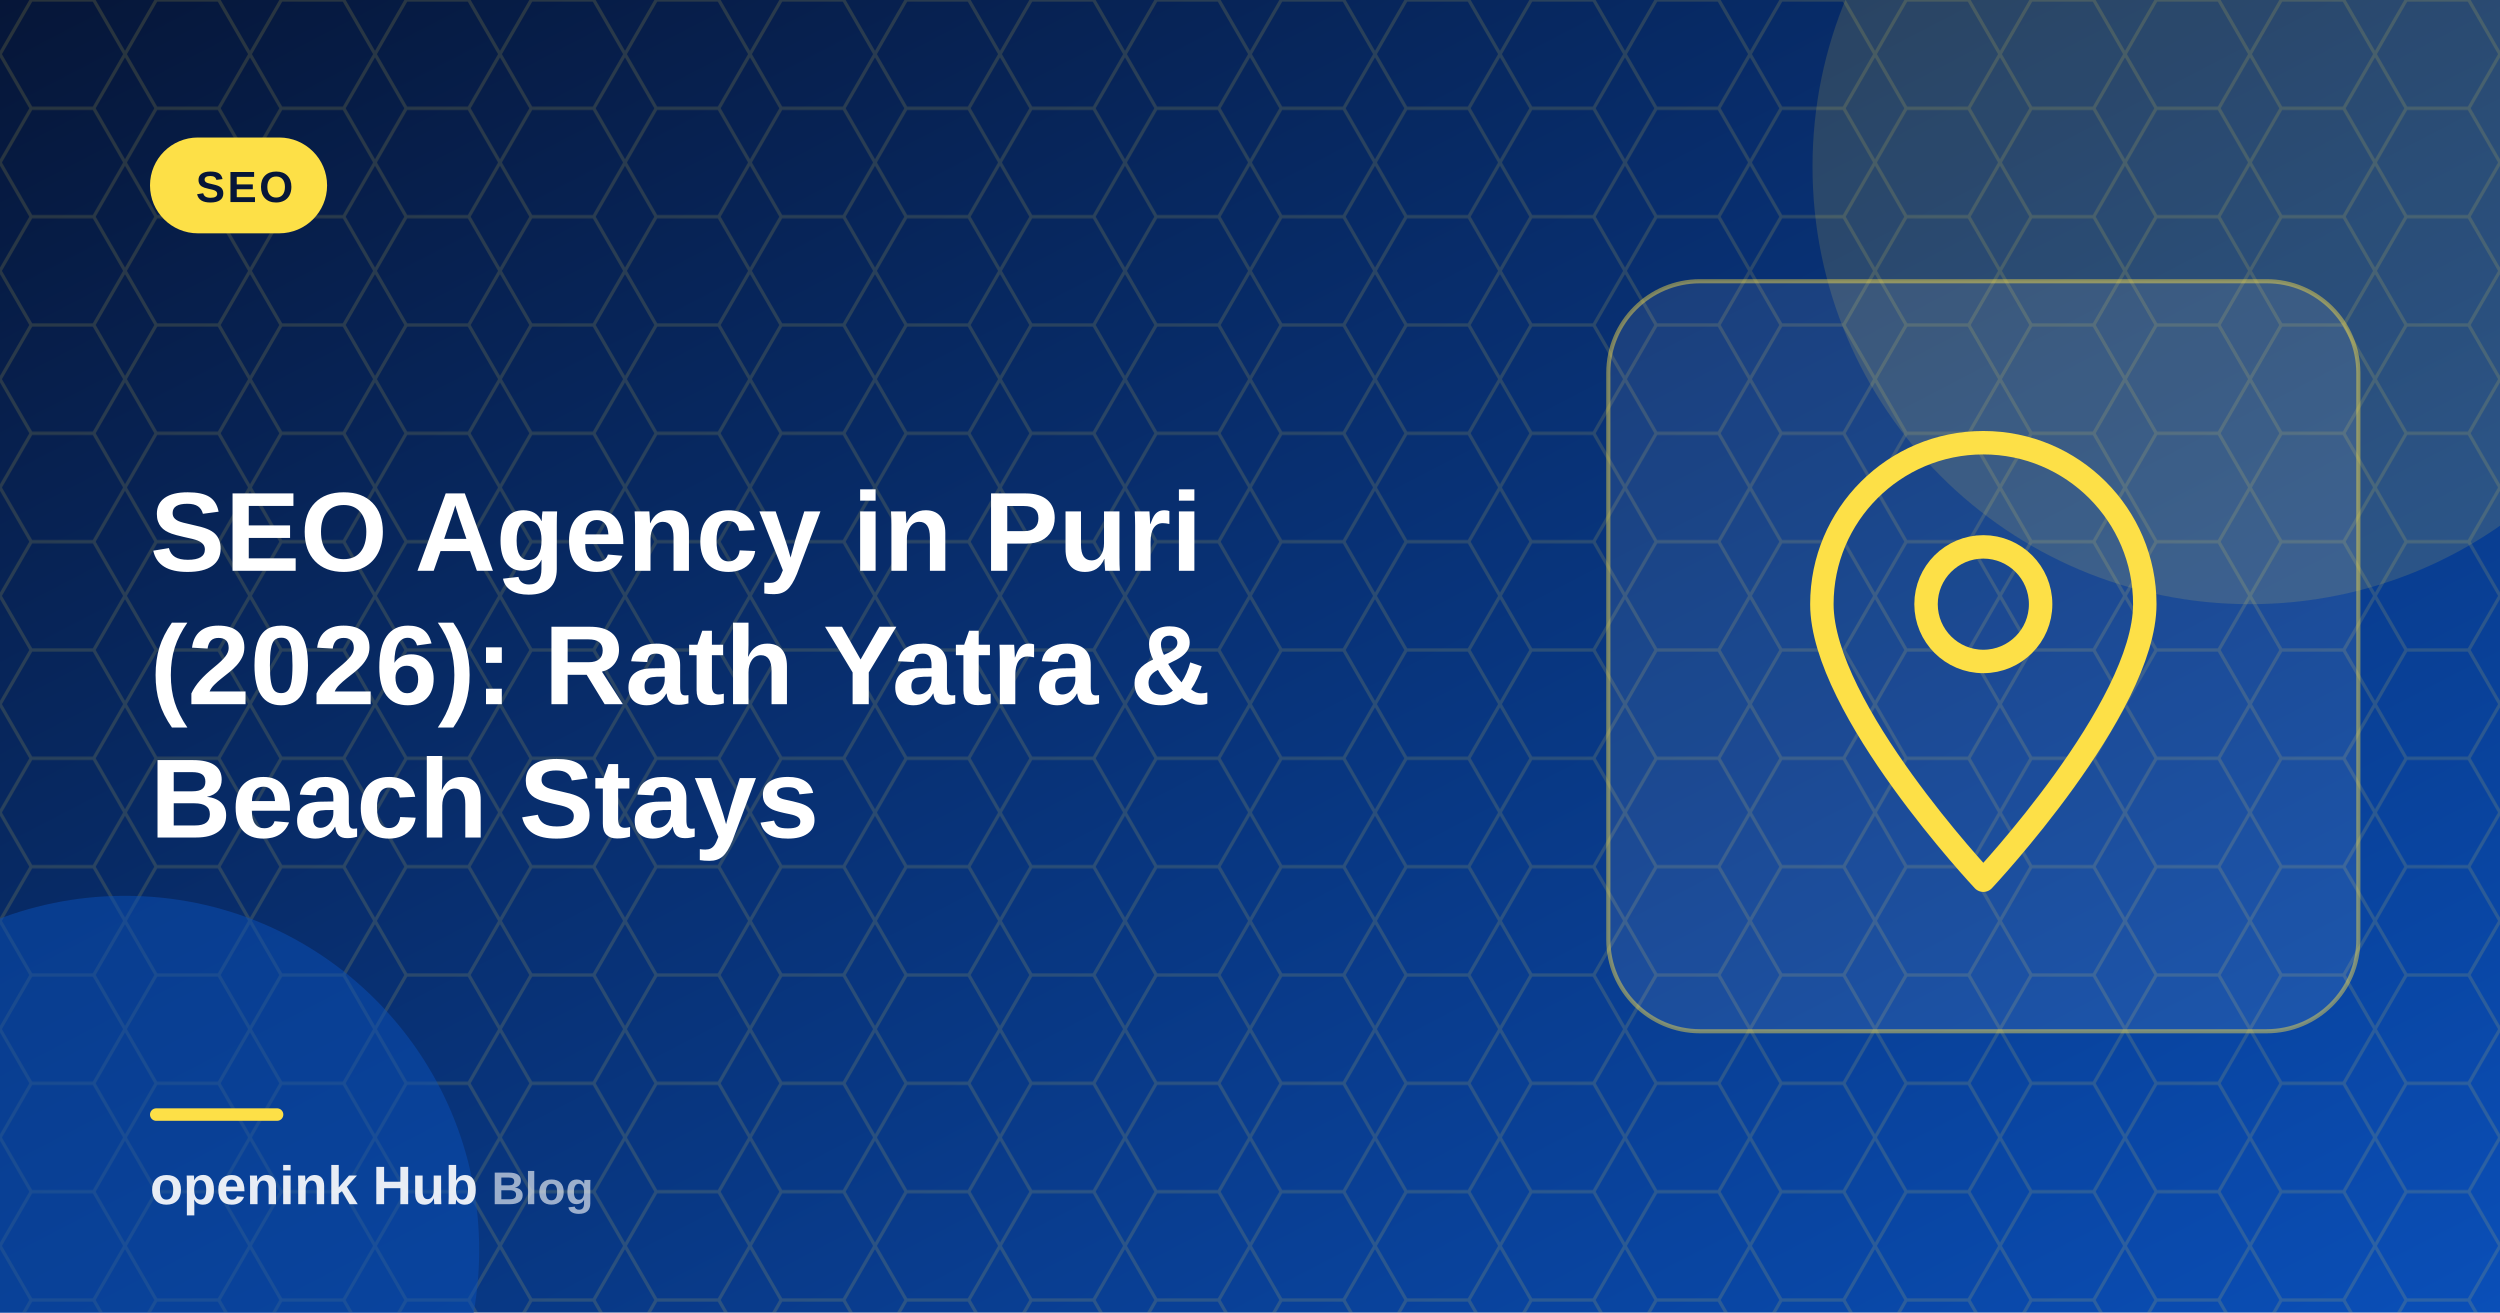
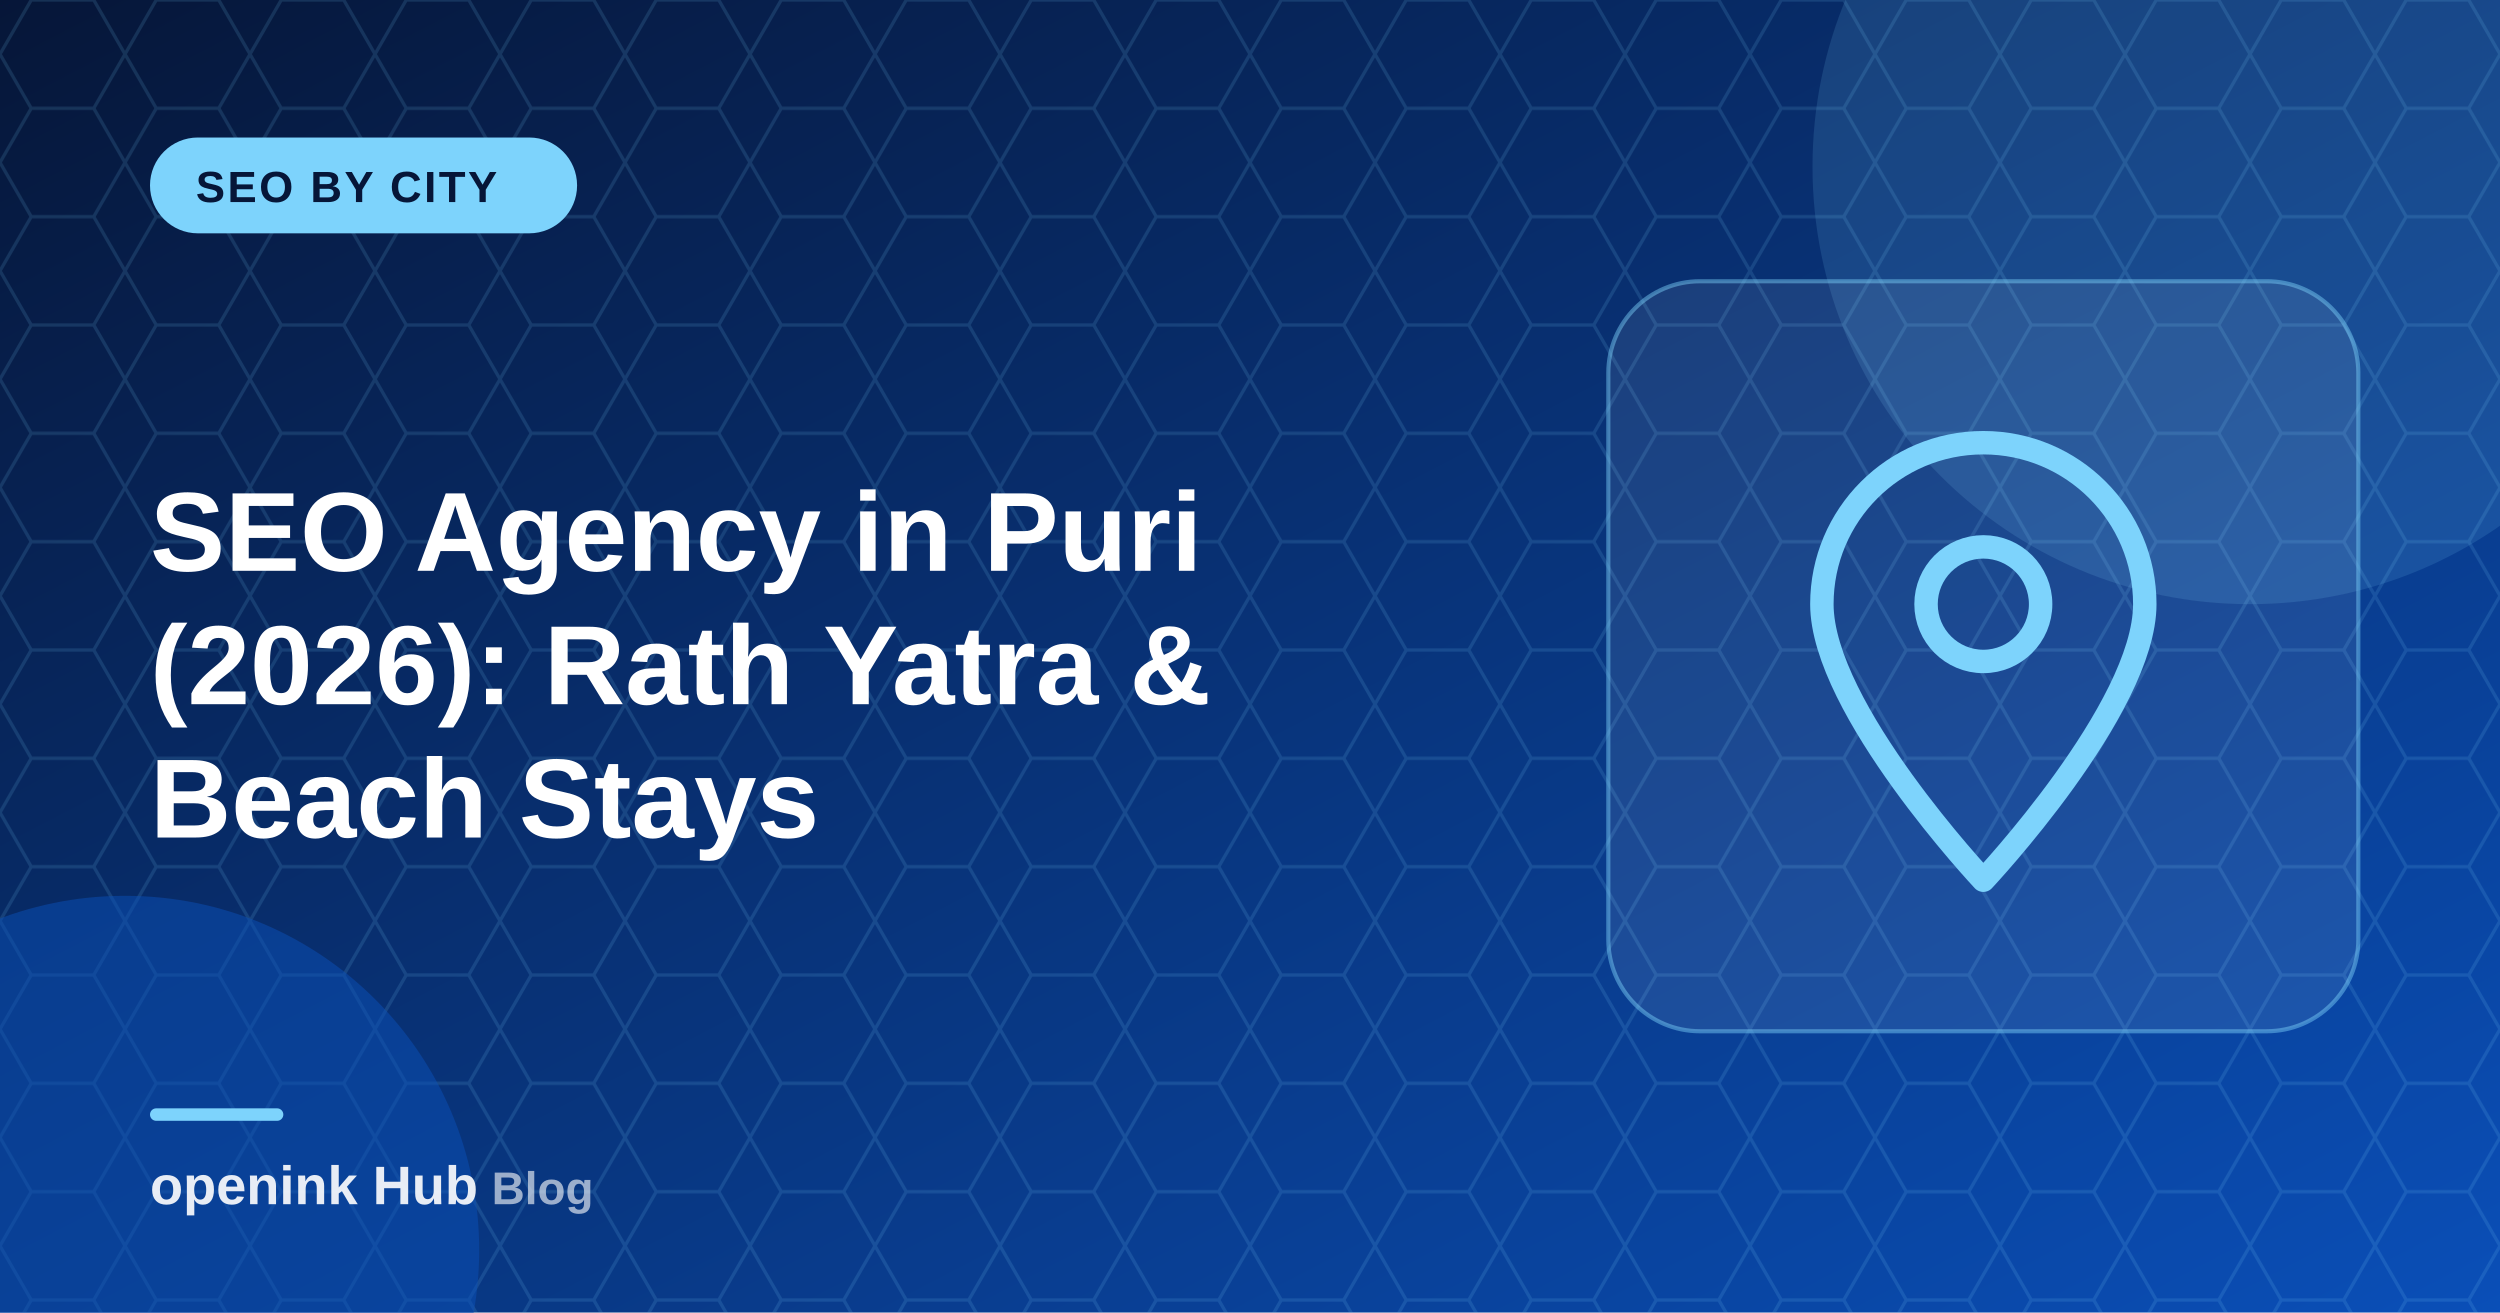
<svg xmlns="http://www.w3.org/2000/svg" width="1200" height="630" viewBox="0 0 1200 630" role="img" aria-label="SEO Agency in Puri (2026): Rath Yatra &amp; Beach Stays">
  <defs>
    <linearGradient id="g" x1="0" y1="0" x2="1" y2="1">
      <stop offset="0" stop-color="#061638" />
      <stop offset="1" stop-color="#0a4fb8" />
    </linearGradient>
    <pattern id="p" width="60" height="52" patternUnits="userSpaceOnUse">
-       <path d="M15 0h30l15 26-15 26H15L0 26Z" fill="none" stroke="#fde047" stroke-width="1.6" />
+       <path d="M15 0h30l15 26-15 26H15L0 26Z" fill="none" stroke="#7dd3fc" stroke-width="1.6" />
    </pattern>
-     <style>.ic{fill:none;stroke:#fde047;stroke-width:9;stroke-linecap:round;stroke-linejoin:round}.ic .f{fill:#fde047;stroke:none}</style>
+     <style>.ic{fill:none;stroke:#7dd3fc;stroke-width:9;stroke-linecap:round;stroke-linejoin:round}.ic .f{fill:#7dd3fc;stroke:none}</style>
  </defs>
  <rect width="1200" height="630" fill="url(#g)" />
  <rect width="1200" height="630" fill="url(#p)" opacity=".14" />
-   <circle cx="1080" cy="80" r="210" fill="#fde047" opacity=".14" />
+   <circle cx="1080" cy="80" r="210" fill="#7dd3fc" opacity=".14" />
  <circle cx="60" cy="600" r="170" fill="#0a4fb8" opacity=".5" />
-   <rect x="772" y="135" width="360" height="360" rx="44" fill="#fff" fill-opacity=".08" stroke="#fde047" stroke-opacity=".45" stroke-width="2" />
+   <rect x="772" y="135" width="360" height="360" rx="44" fill="#fff" fill-opacity=".08" stroke="#7dd3fc" stroke-opacity=".45" stroke-width="2" />
  <g class="ic" transform="translate(827 190) scale(1.25)">
    <path d="M100 186S38 120 38 80a62 62 0 0 1 124 0c0 40-62 106-62 106Z" />
    <circle cx="100" cy="80" r="22" />
  </g>
-   <rect x="72" y="66" width="85" height="46" rx="23" fill="#fde047" />
-   <text x="94" y="97" fill="#061638" font-family="Segoe UI,Arial,sans-serif" font-size="21" font-weight="700" letter-spacing="1.2">SEO</text>
+   <rect x="72" y="66" width="205" height="46" rx="23" fill="#7dd3fc" />
+   <text x="94" y="97" fill="#061638" font-family="Segoe UI,Arial,sans-serif" font-size="21" font-weight="700" letter-spacing="1.2">SEO BY CITY</text>
  <text x="72" y="274" fill="#fff" font-family="Segoe UI,Arial,sans-serif" font-size="54" font-weight="800">SEO Agency in Puri</text>
  <text x="72" y="338" fill="#fff" font-family="Segoe UI,Arial,sans-serif" font-size="54" font-weight="800">(2026): Rath Yatra &amp;</text>
  <text x="72" y="402" fill="#fff" font-family="Segoe UI,Arial,sans-serif" font-size="54" font-weight="800">Beach Stays</text>
-   <rect x="72" y="532" width="64" height="6" rx="3" fill="#fde047" />
+   <rect x="72" y="532" width="64" height="6" rx="3" fill="#7dd3fc" />
  <text x="72" y="578" fill="#fff" fill-opacity=".9" font-family="Segoe UI,Arial,sans-serif" font-size="26" font-weight="700">openink Hub</text>
  <text x="236" y="578" fill="#fff" fill-opacity=".6" font-family="Segoe UI,Arial,sans-serif" font-size="22" font-weight="600">Blog</text>
</svg>
